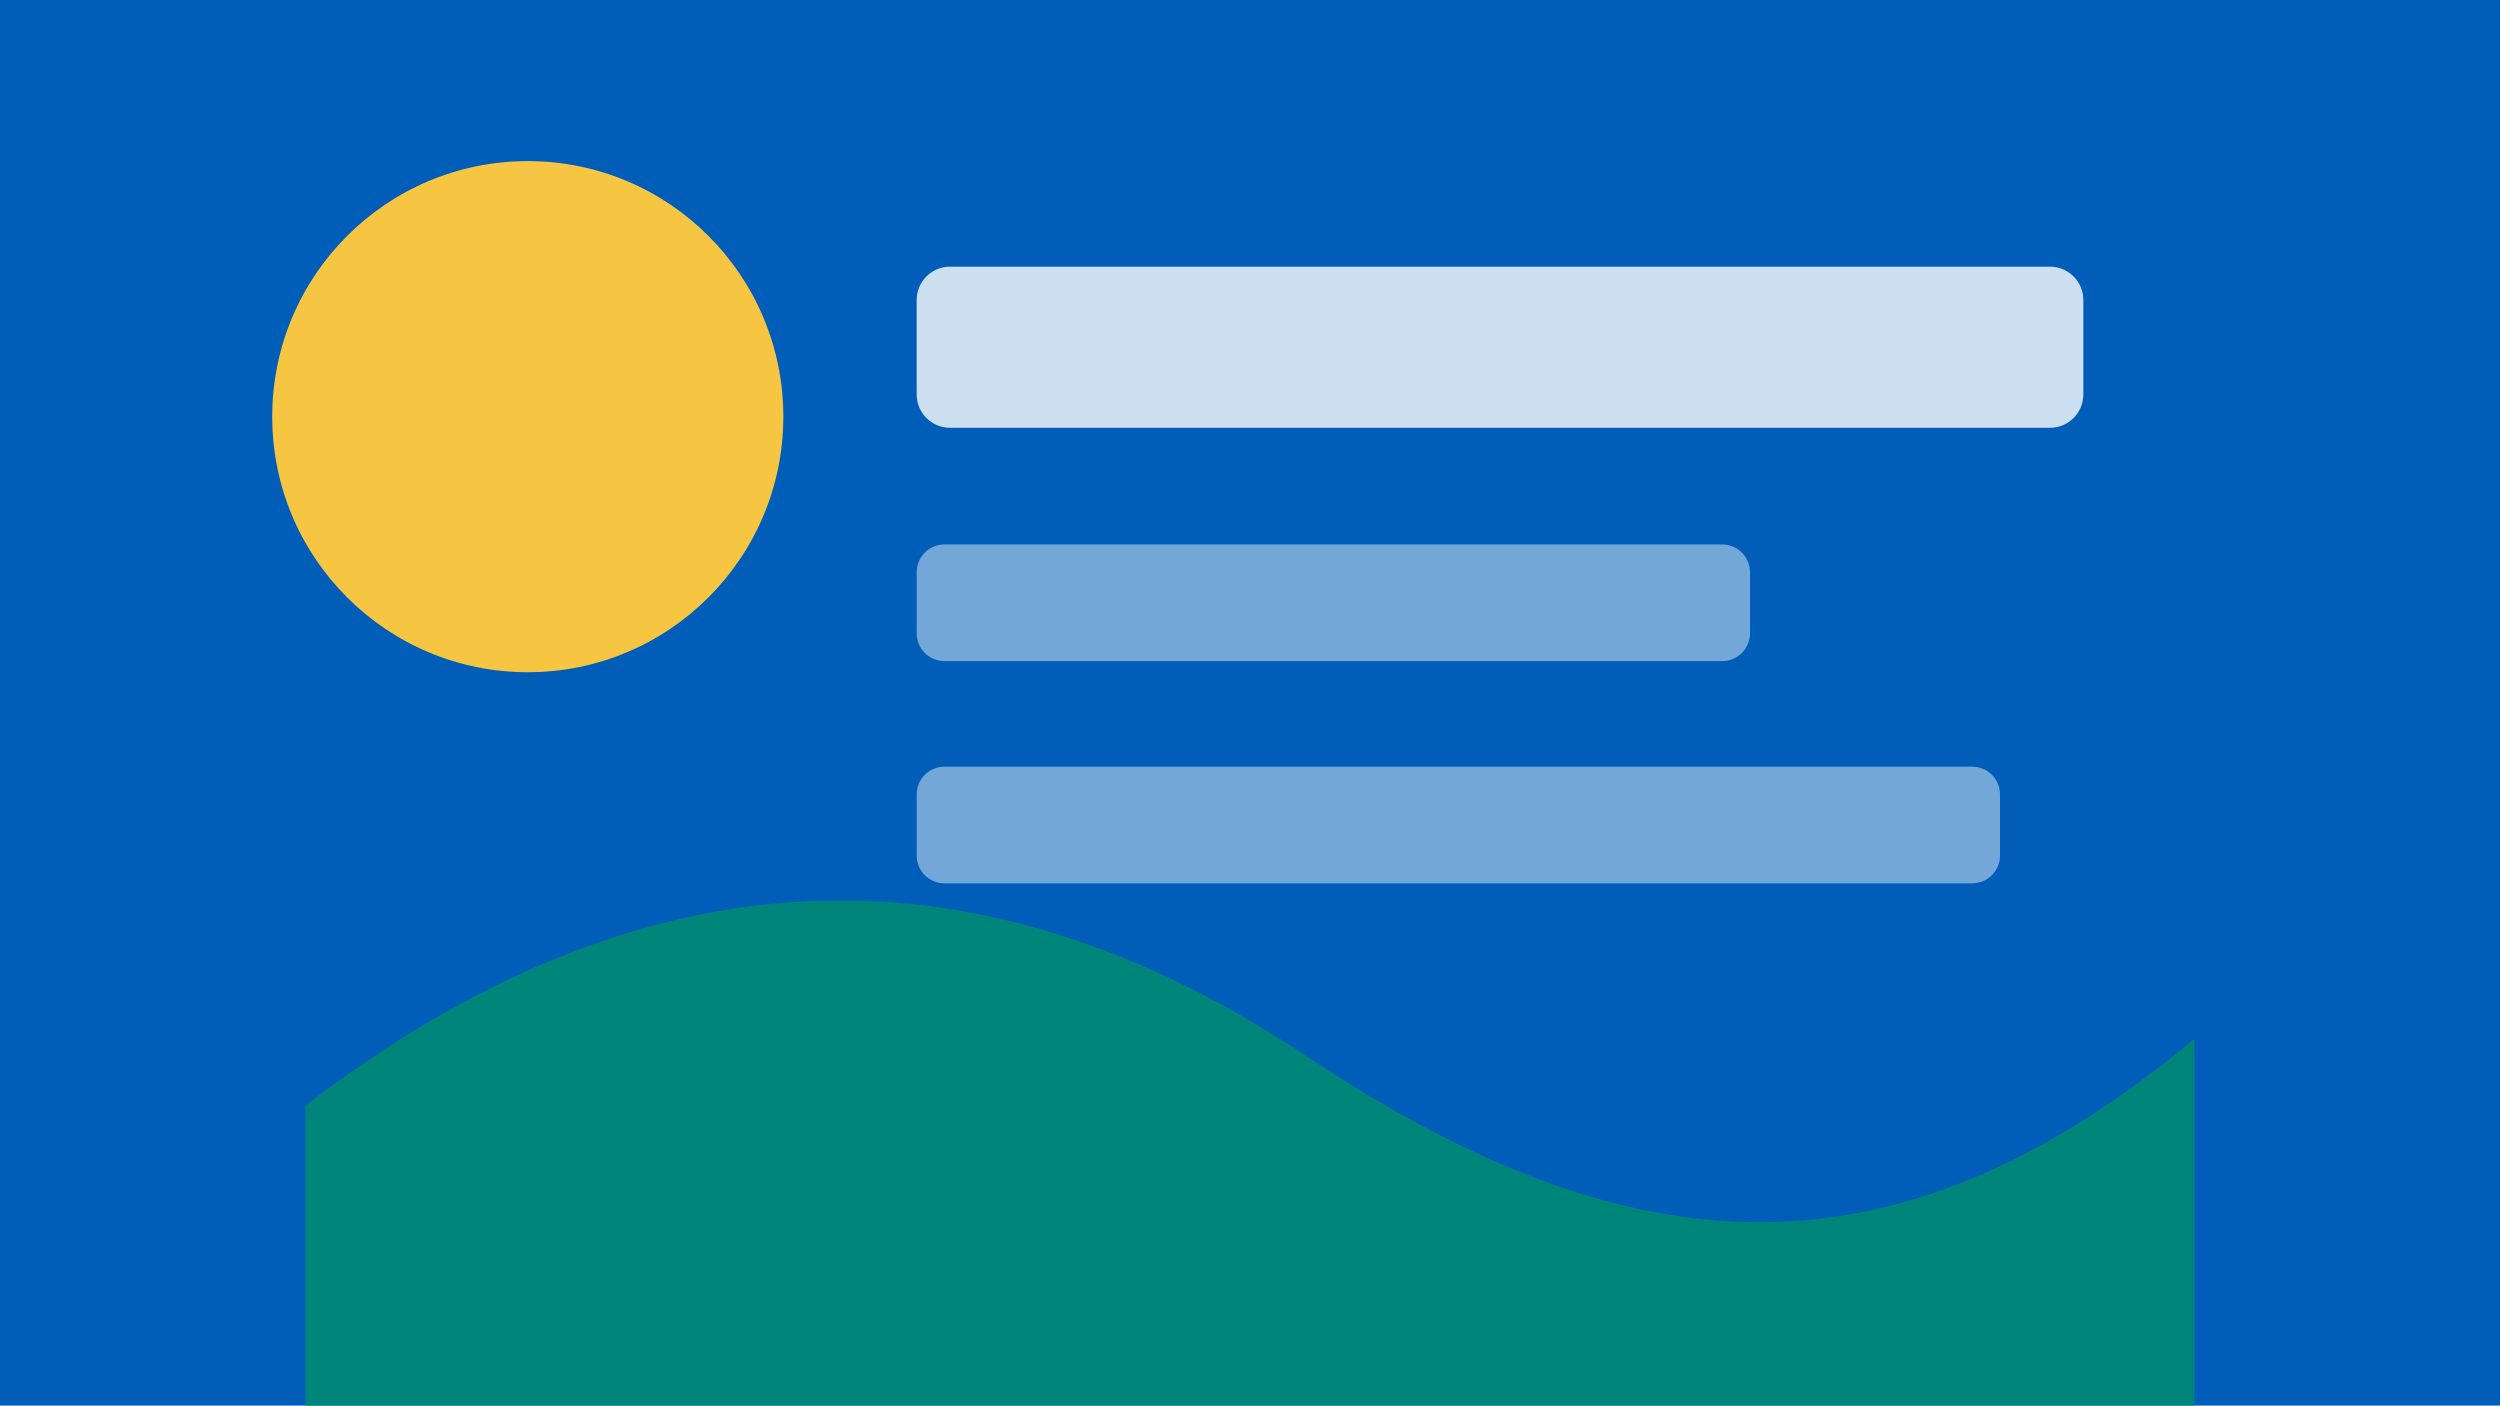
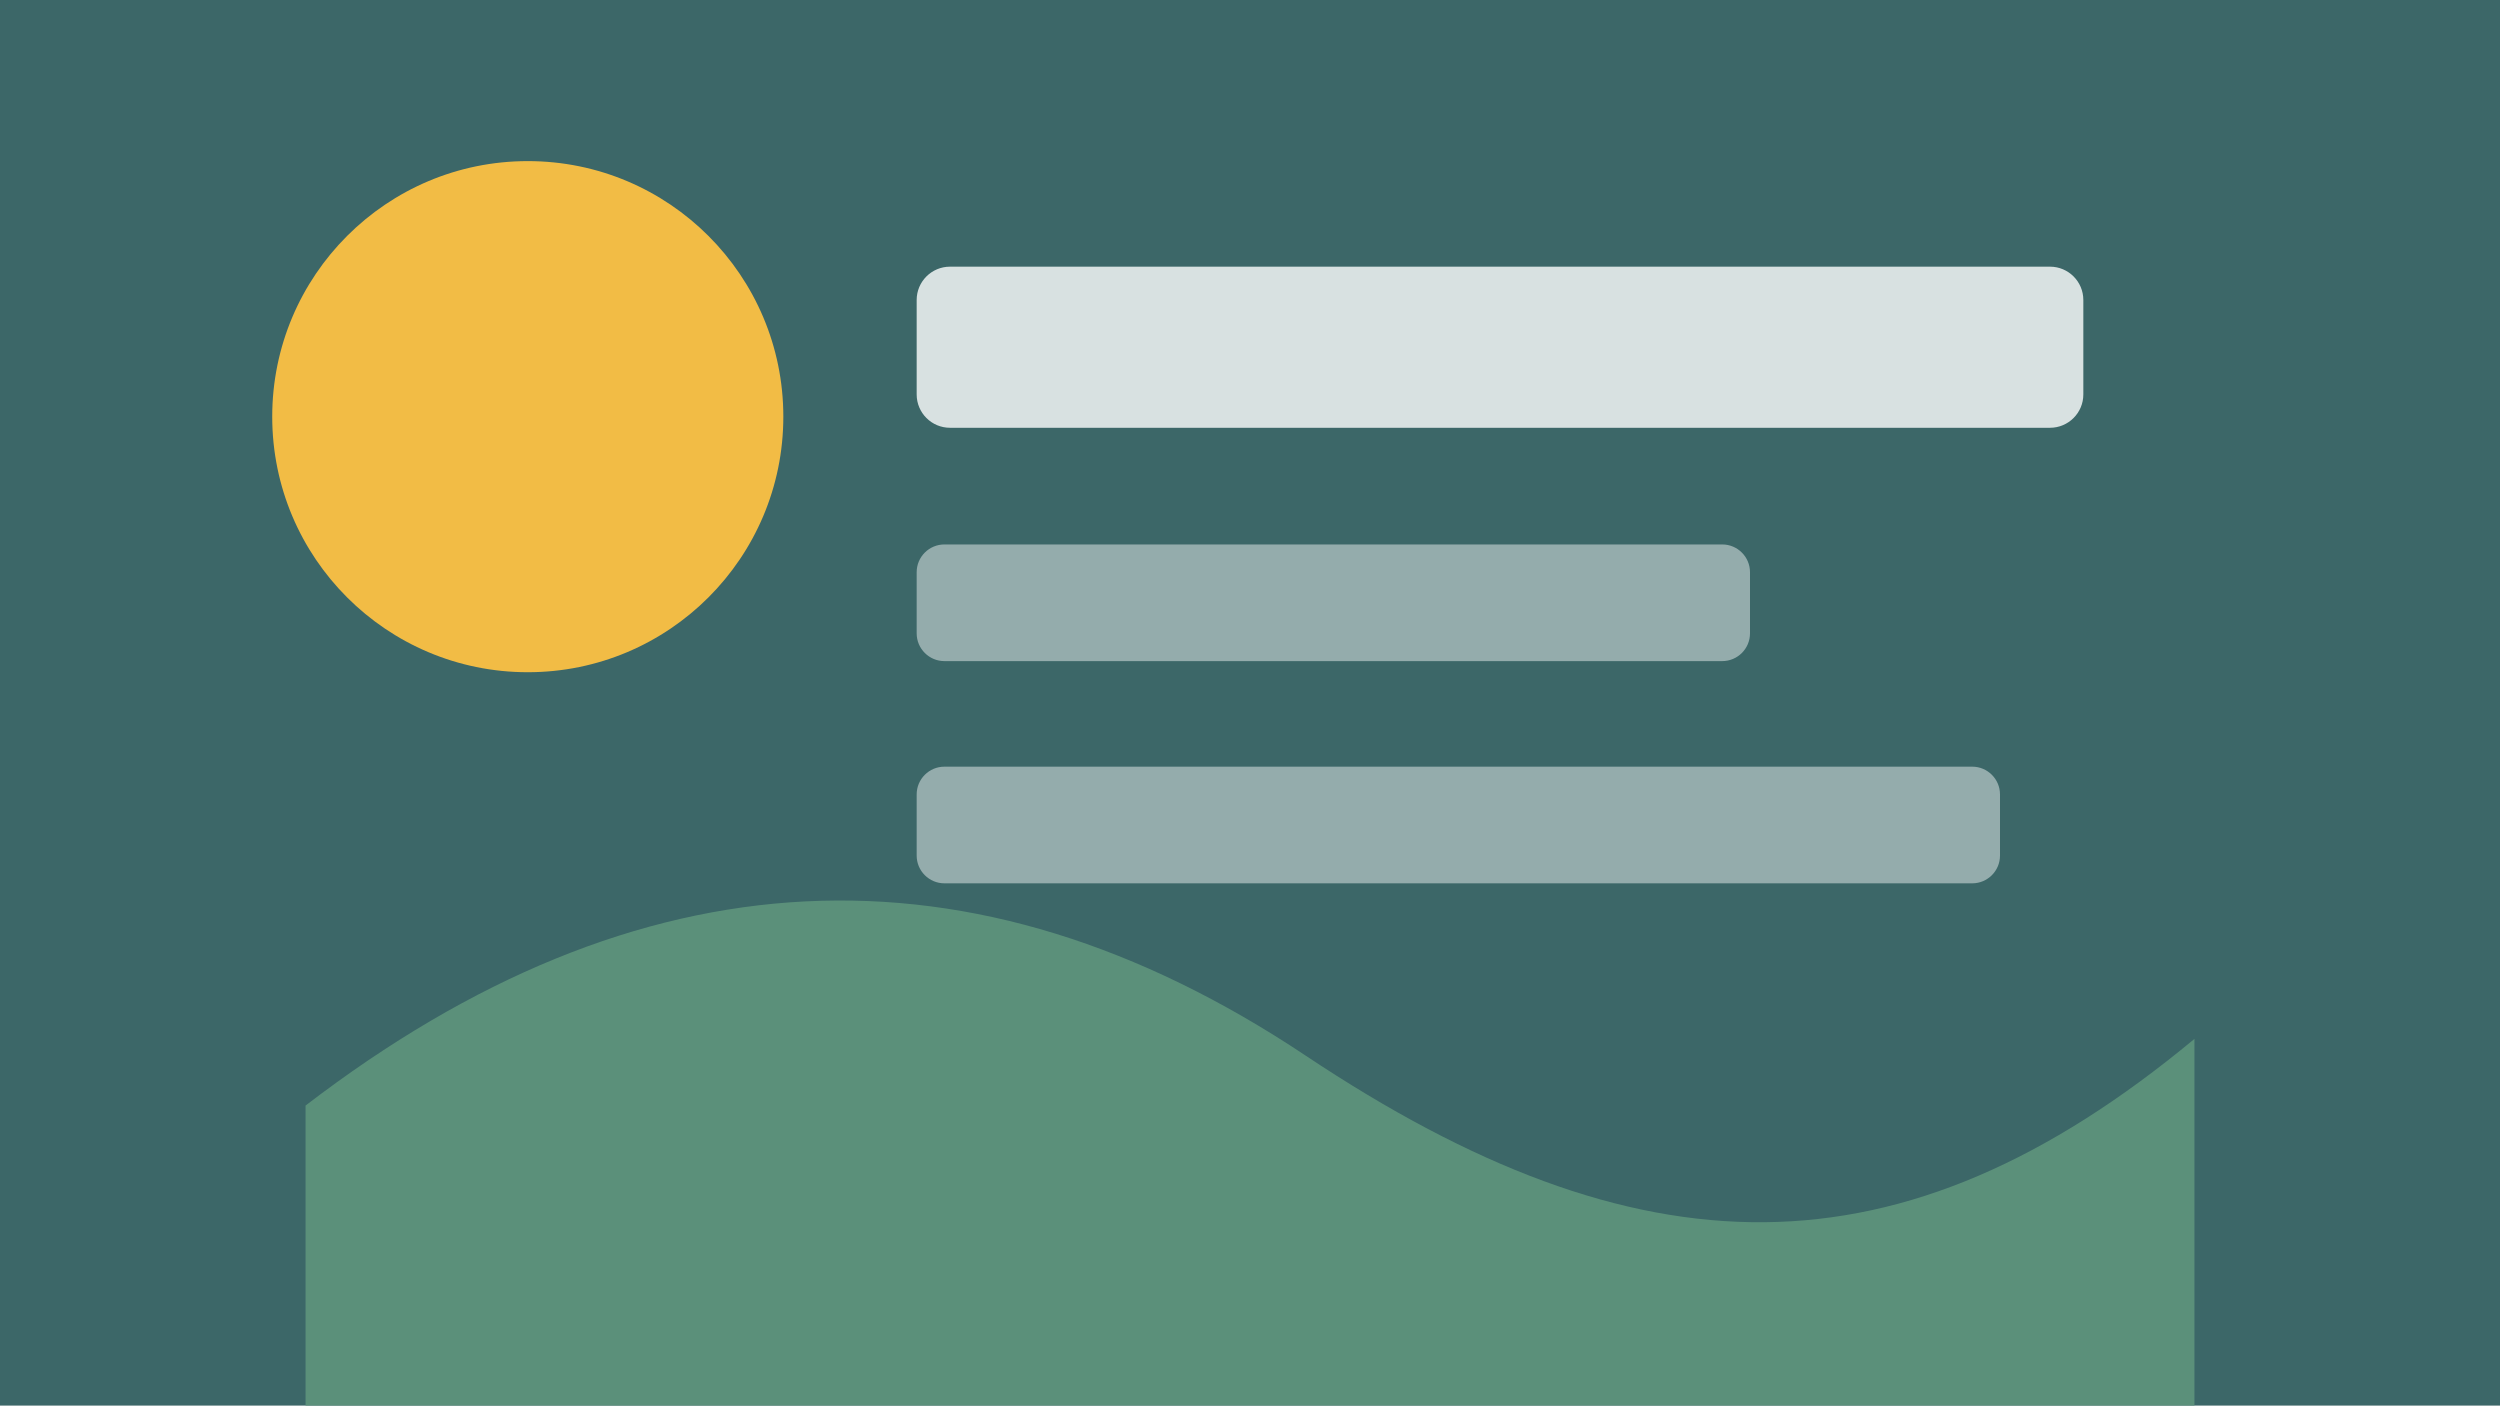
<svg xmlns="http://www.w3.org/2000/svg" viewBox="0 0 900 506" role="img" aria-labelledby="title">
-   <rect width="900" height="506" fill="#005EB8" />
-   <circle cx="190" cy="150" r="92" fill="#F6C643" />
+   <rect width="900" height="506" fill="#3C6768" />
+   <circle cx="190" cy="150" r="92" fill="#F2BC45" />
  <rect x="330" y="96" width="420" height="58" rx="12" fill="#ffffff" opacity=".8" />
  <rect x="330" y="196" width="300" height="42" rx="10" fill="#ffffff" opacity=".45" />
  <rect x="330" y="276" width="390" height="42" rx="10" fill="#ffffff" opacity=".45" />
-   <path d="M110 398c120-92 240-98 360-18s214 82 320-6v132H110z" fill="#00857A" />
+   <path d="M110 398c120-92 240-98 360-18s214 82 320-6v132H110z" fill="#5B907A" />
</svg>
